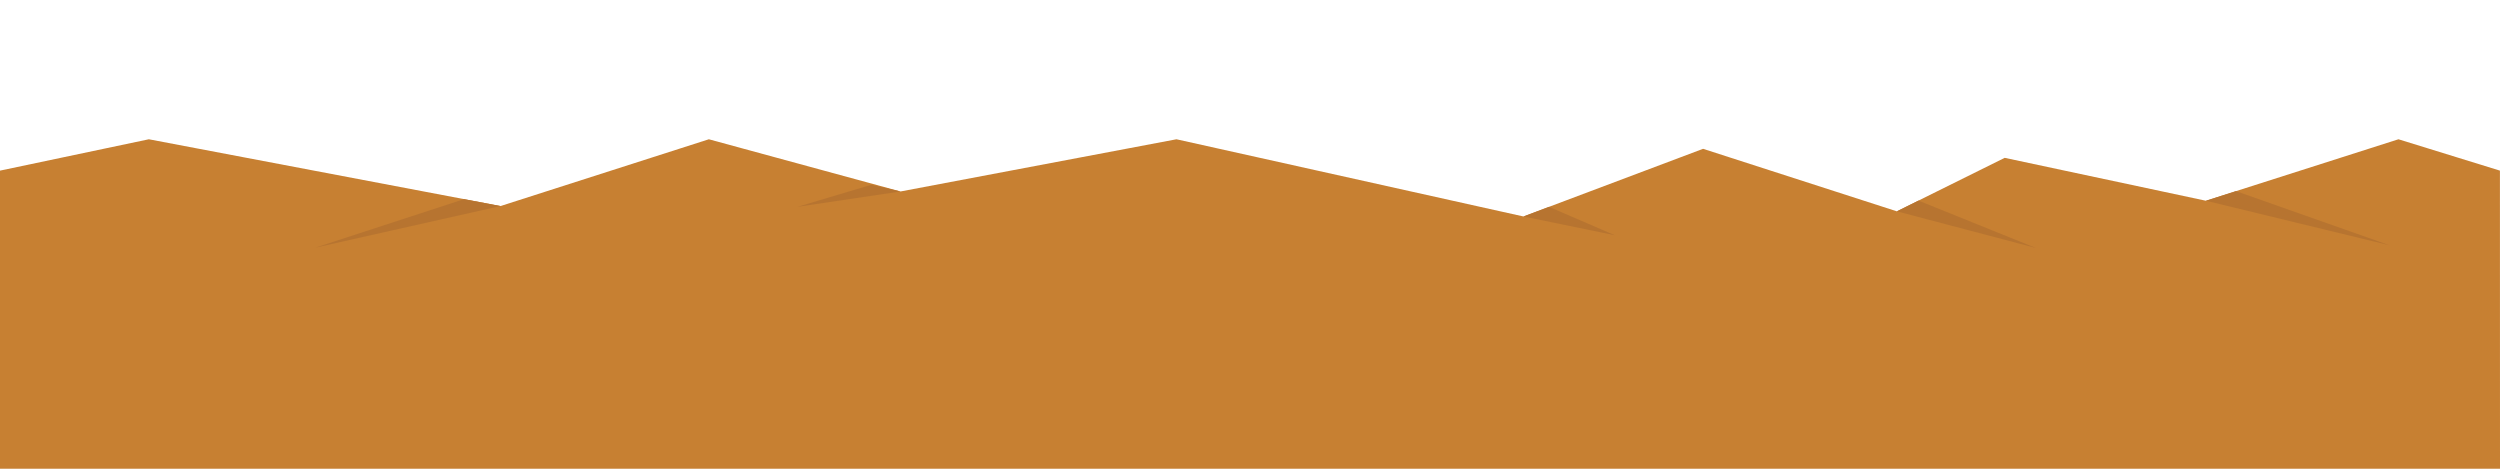
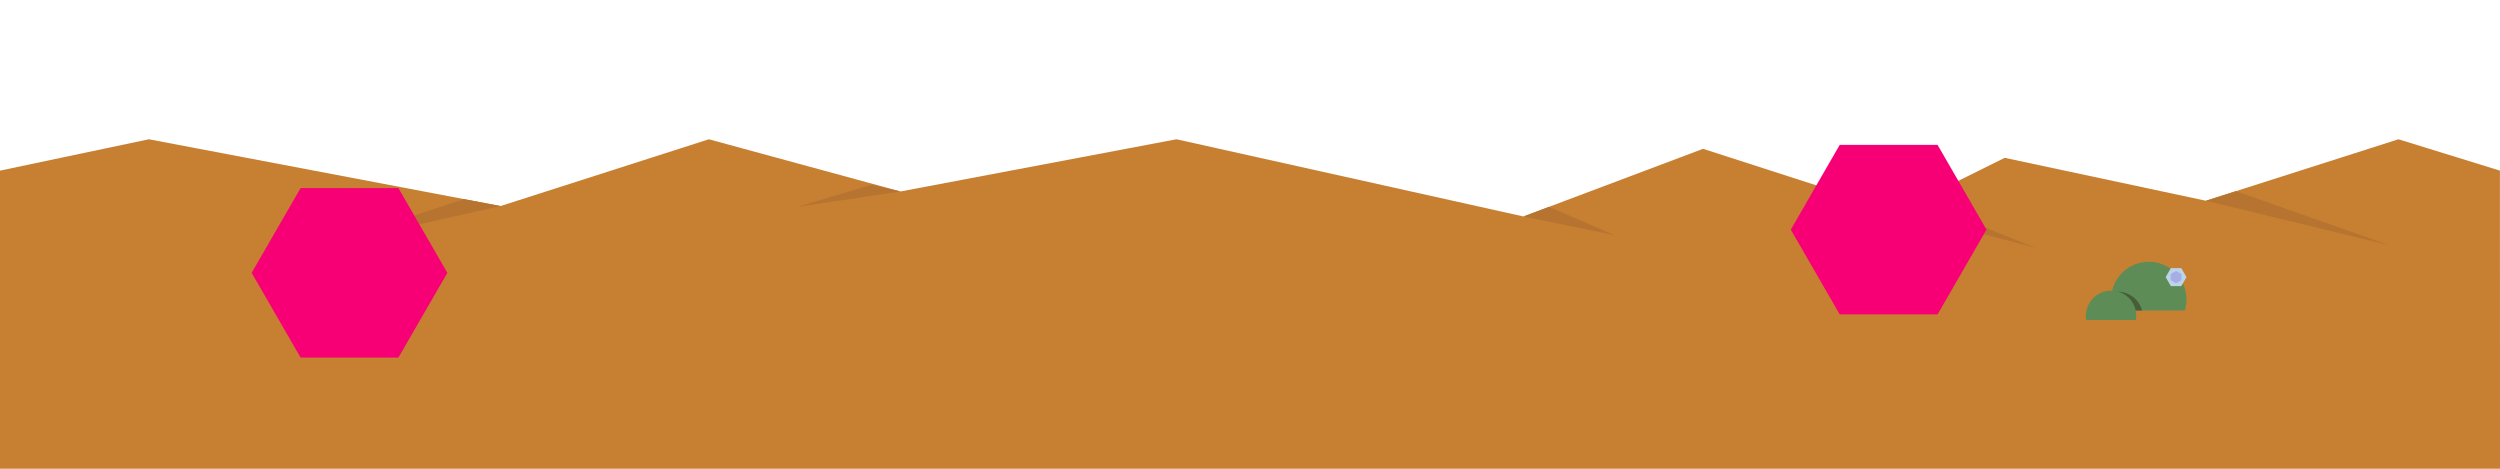
- <svg xmlns="http://www.w3.org/2000/svg" version="1.1" x="0px" y="0px" viewBox="0 0 4800 900" enable-background="new 0 0 4800 900" xml:space="preserve">
+ <svg xmlns="http://www.w3.org/2000/svg" version="1.1" x="0px" y="0px" width="4800px" height="900px" viewBox="0 0 4800 900" enable-background="new 0 0 4800 900" xml:space="preserve">
+   <g id="Layer_5">
+ </g>
+   <g id="Layer_3">
+ </g>
+   <g id="Layer_2">
+ </g>
+   <g id="Layer_1">
+ </g>
  <g id="measurement_x5F_tools">
    <g>
      <polygon fill="#C78032" points="0,327.617 285.785,267.398 961,395.617 1361,267.398 1729,367.617 2258.805,267.398 2925,415.617     3269.906,285.728 3641.943,405.74 3849,303.049 4235.32,385.416 4605.04,267.398 4799.871,327.617 4800,900 0,900   " />
-       <polygon fill="#B77430" points="961,395.617 605,475.617 891.059,382.335   " />
+       <polygon fill="#B77430" points="961,395.617 605,475.617 891.059,382.336   " />
      <polygon fill="#B77430" points="1729,367.617 1531,397.119 1673,354.792   " />
      <polygon fill="#B77430" points="2925,415.617 3100.571,451.715 2974.118,397.119   " />
      <polygon fill="#B77430" points="3641.943,405.74 3909,476.176 3683.464,385.148   " />
      <polygon fill="#B77430" points="4235.32,385.416 4587.997,471.005 4293.126,366.964   " />
    </g>
+     <g>
+       <g>
+         <path fill="#5E8C57" d="M4194.859,596.238c2.07-6.734,3.189-13.883,3.189-21.296c0-39.978-32.409-72.386-72.386-72.386     c-39.978,0-72.386,32.408-72.386,72.386c0,7.412,1.119,14.562,3.189,21.296H4194.859z" />
+         <path fill="#475E38" d="M4066.02,560.106c-3.583,0-7.071,0.401-10.433,1.14c-0.85,4.437-1.311,9.011-1.311,13.696     c0,7.412,1.119,14.562,3.189,21.296h55.372C4107.41,575.45,4088.508,560.106,4066.02,560.106z" />
+         <path fill="#5E8C57" d="M4100.99,614.404c0.434-2.606,0.671-5.278,0.671-8.007c0-26.723-21.663-48.386-48.386-48.386     c-26.723,0-48.386,21.663-48.386,48.386c0,2.729,0.237,5.401,0.671,8.007H4100.99z" />
+       </g>
+       <polygon fill="#BCD4E8" points="4168.048,549.397 4158.048,532.077 4168.048,514.756 4188.048,514.756 4198.048,532.077     4188.048,549.397   " />
+       <polygon fill="#A6AEE8" points="4188.426,538.069 4178.048,544.061 4167.669,538.069 4167.669,526.085 4178.048,520.093     4188.426,526.085   " />
+     </g>
+     <polygon fill="#F80075" points="577.103,686.592 483.155,523.869 577.103,361.146 765,361.146 858.948,523.869 765,686.592  " />
+     <polygon fill="#F80075" points="3532.242,603.642 3438.294,440.918 3532.242,278.195 3720.139,278.195 3814.088,440.918    3720.139,603.642  " />
  </g>
</svg>
